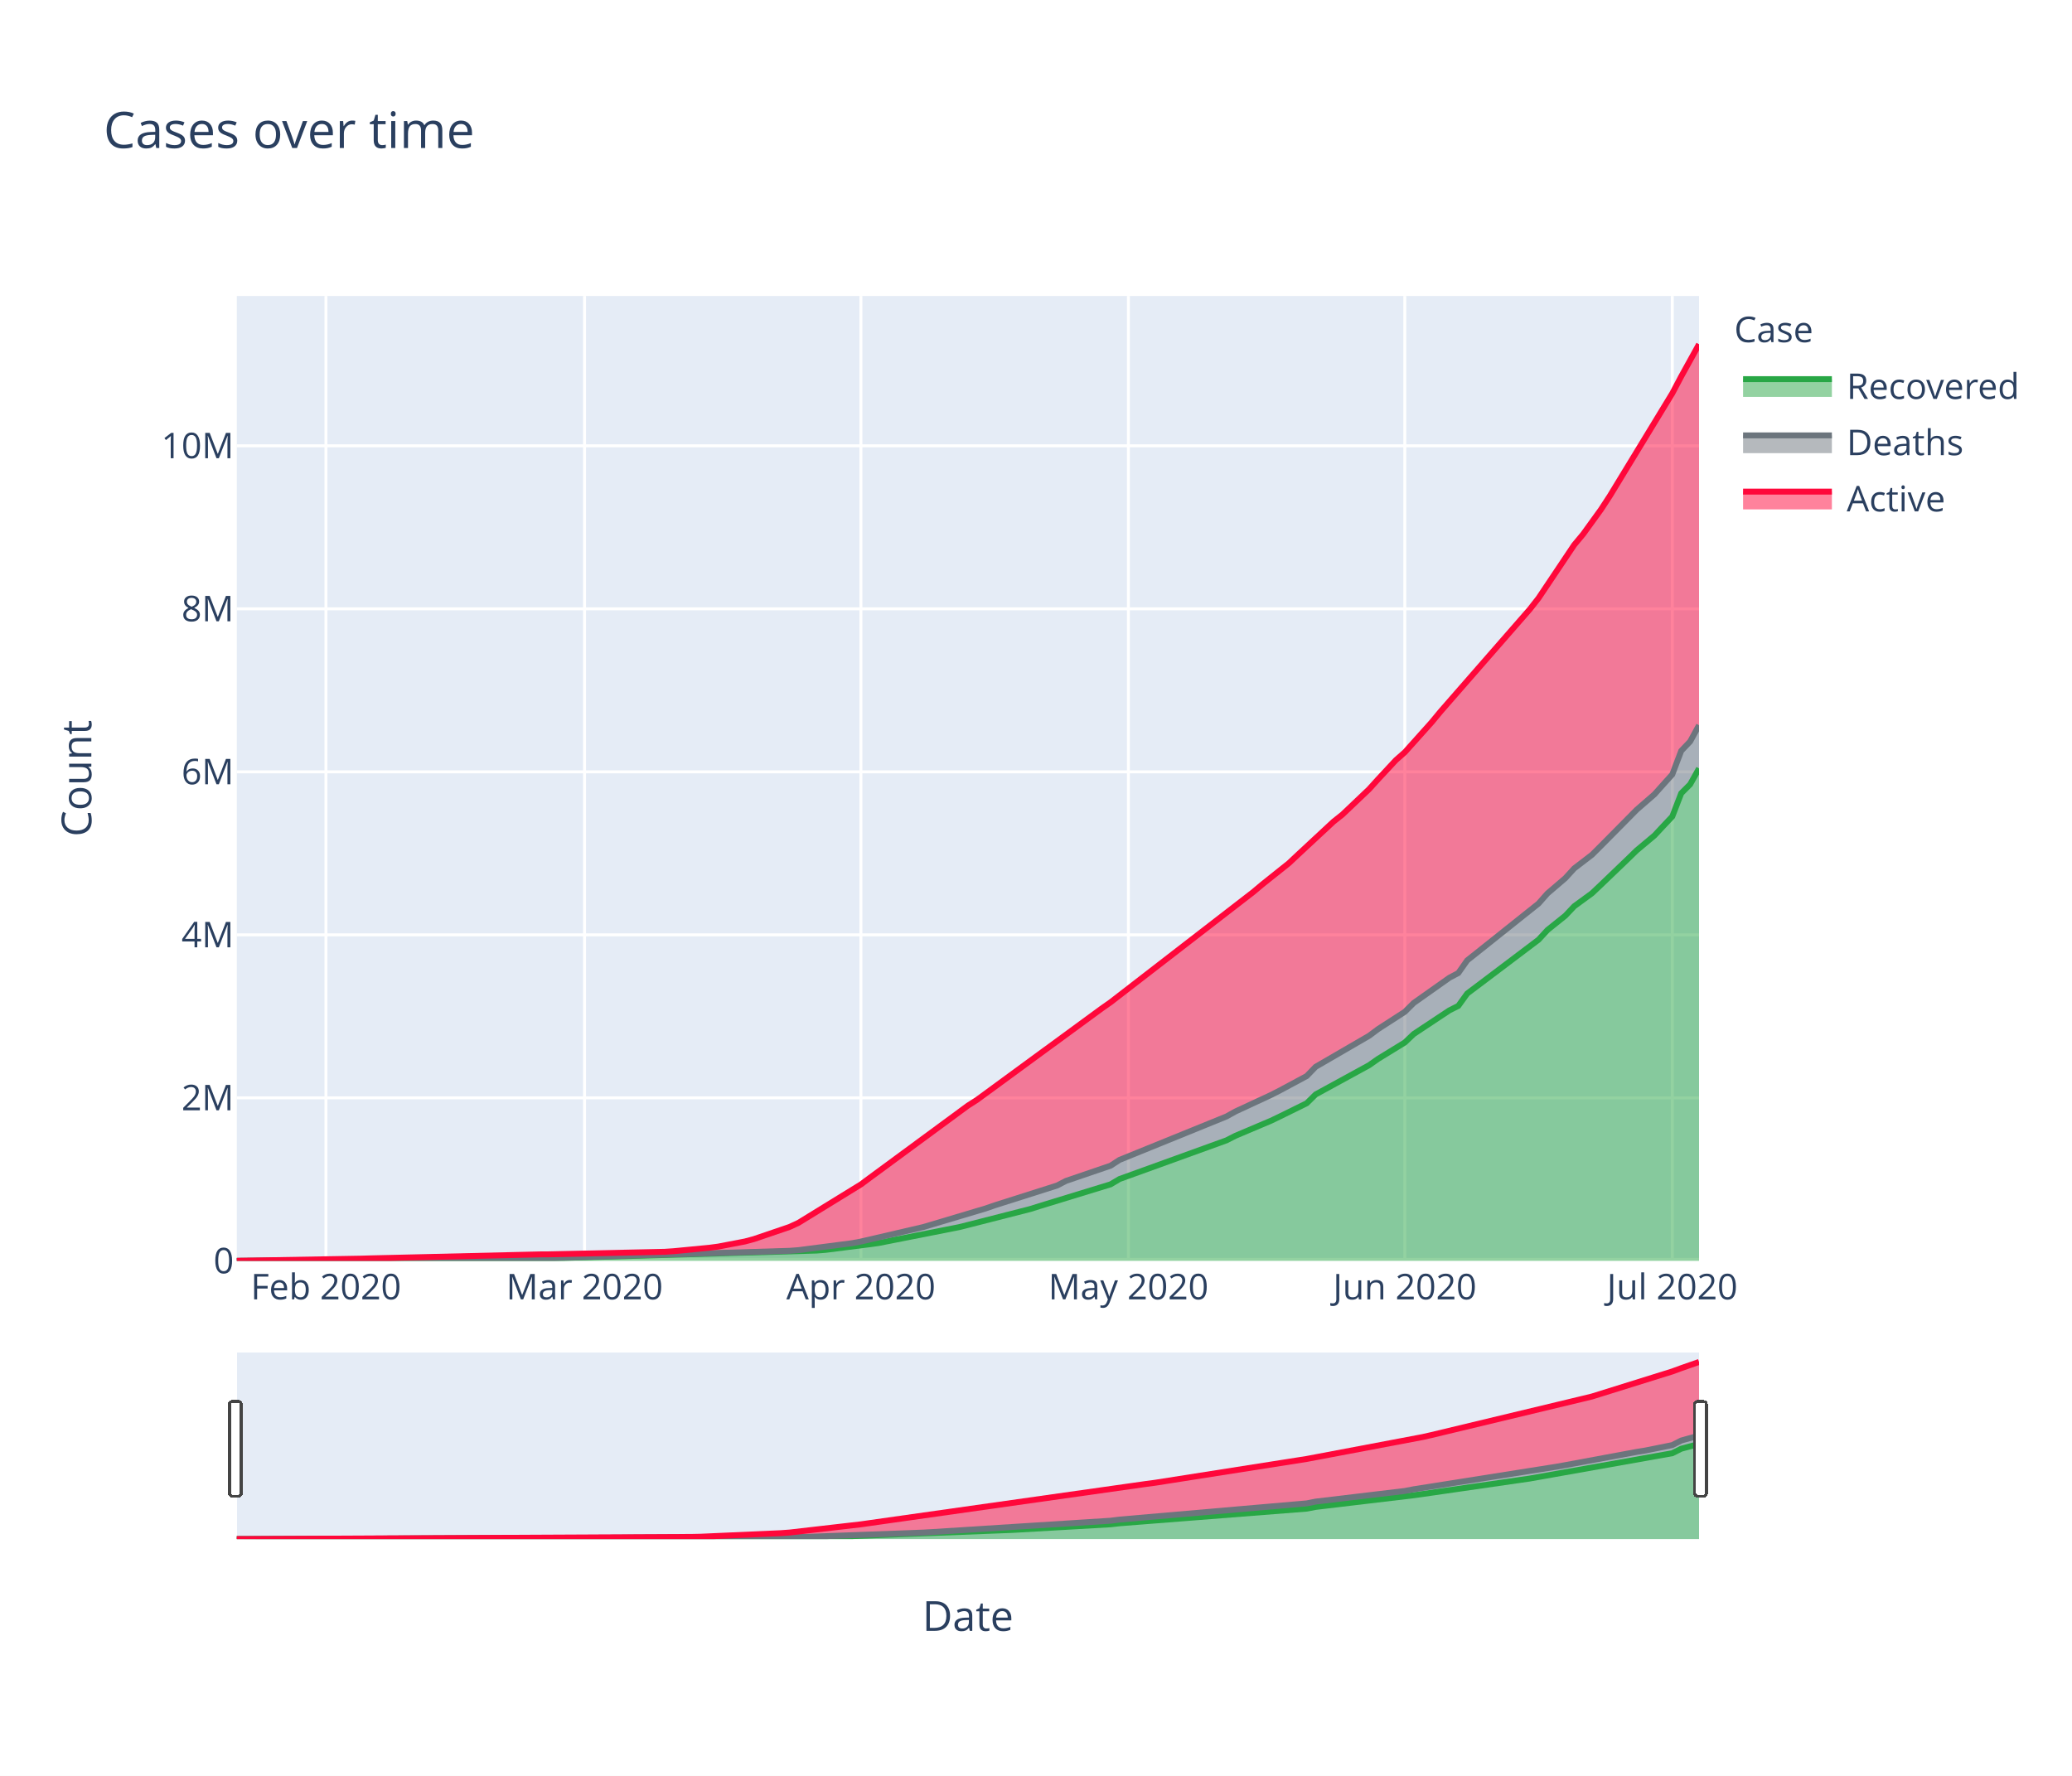
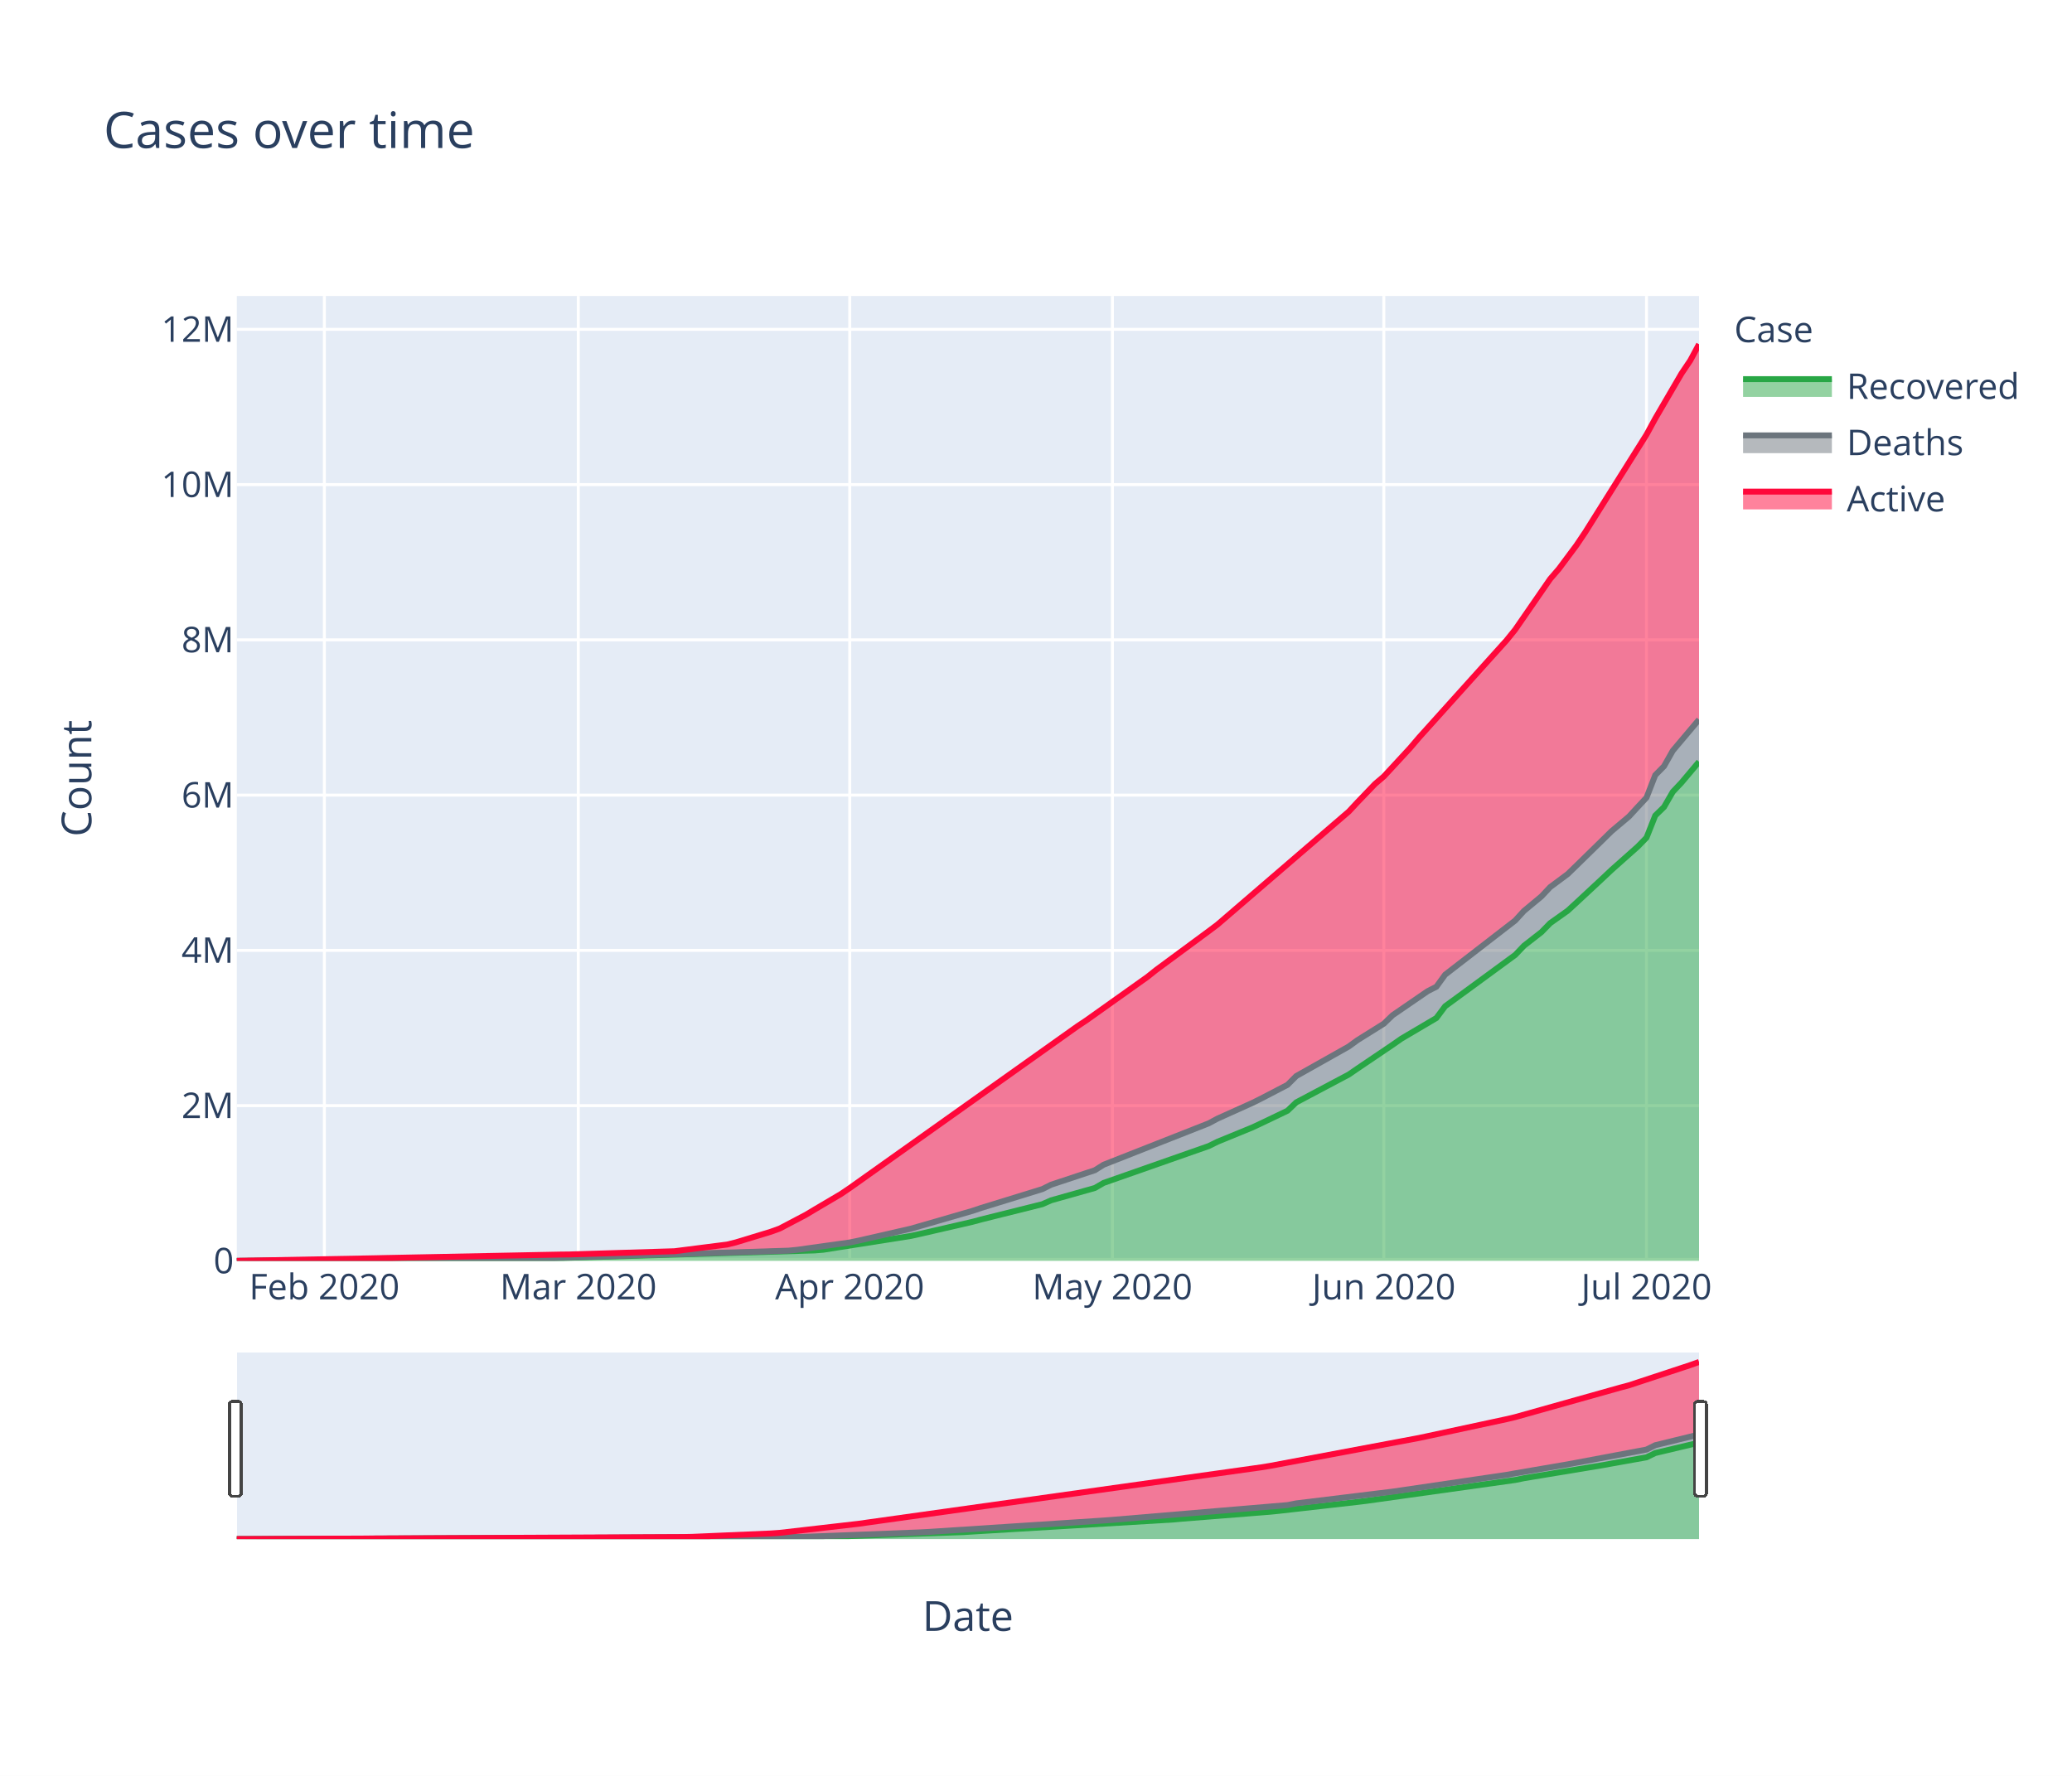
<svg xmlns="http://www.w3.org/2000/svg" class="main-svg" width="700" height="600" style="" viewBox="0 0 700 600">
  <rect x="0" y="0" width="700" height="600" style="fill: rgb(255, 255, 255); fill-opacity: 1;" />
-   <defs id="defs-2a31be">
+   <defs id="defs-d4f160">
    <g class="clips">
-       <clipPath id="clip2a31bexyplot" class="plotclip">
+       <clipPath id="clipd4f160xyplot" class="plotclip">
        <rect width="494" height="326" />
      </clipPath>
-       <clipPath class="axesclip" id="clip2a31bex">
+       <clipPath class="axesclip" id="clipd4f160x">
        <rect x="80" y="0" width="494" height="600" />
      </clipPath>
-       <clipPath class="axesclip" id="clip2a31bey">
+       <clipPath class="axesclip" id="clipd4f160y">
        <rect x="0" y="100" width="700" height="326" />
      </clipPath>
-       <clipPath class="axesclip" id="clip2a31bexy">
+       <clipPath class="axesclip" id="clipd4f160xy">
        <rect x="80" y="100" width="494" height="326" />
      </clipPath>
    </g>
    <g class="gradients" />
  </defs>
  <g class="bglayer">
    <rect class="bg" x="80" y="100" width="494" height="326" style="fill: rgb(229, 236, 246); fill-opacity: 1; stroke-width: 0;" />
  </g>
  <g class="layer-below">
    <g class="imagelayer" />
    <g class="shapelayer" />
  </g>
  <g class="cartesianlayer">
    <g class="subplot xy">
      <g class="layer-subplot">
        <g class="shapelayer" />
        <g class="imagelayer" />
      </g>
      <g class="gridlayer">
        <g class="x">
-           <path class="xgrid crisp" transform="translate(110.12,0)" d="M0,100v326" style="stroke: rgb(255, 255, 255); stroke-opacity: 1; stroke-width: 1px;" />
-           <path class="xgrid crisp" transform="translate(197.48,0)" d="M0,100v326" style="stroke: rgb(255, 255, 255); stroke-opacity: 1; stroke-width: 1px;" />
-           <path class="xgrid crisp" transform="translate(290.85,0)" d="M0,100v326" style="stroke: rgb(255, 255, 255); stroke-opacity: 1; stroke-width: 1px;" />
-           <path class="xgrid crisp" transform="translate(381.22,0)" d="M0,100v326" style="stroke: rgb(255, 255, 255); stroke-opacity: 1; stroke-width: 1px;" />
-           <path class="xgrid crisp" transform="translate(474.6,0)" d="M0,100v326" style="stroke: rgb(255, 255, 255); stroke-opacity: 1; stroke-width: 1px;" />
-           <path class="xgrid crisp" transform="translate(564.96,0)" d="M0,100v326" style="stroke: rgb(255, 255, 255); stroke-opacity: 1; stroke-width: 1px;" />
+           <path class="xgrid crisp" transform="translate(109.58,0)" d="M0,100v326" style="stroke: rgb(255, 255, 255); stroke-opacity: 1; stroke-width: 1px;" />
+           <path class="xgrid crisp" transform="translate(195.37,0)" d="M0,100v326" style="stroke: rgb(255, 255, 255); stroke-opacity: 1; stroke-width: 1px;" />
+           <path class="xgrid crisp" transform="translate(287.07,0)" d="M0,100v326" style="stroke: rgb(255, 255, 255); stroke-opacity: 1; stroke-width: 1px;" />
+           <path class="xgrid crisp" transform="translate(375.81,0)" d="M0,100v326" style="stroke: rgb(255, 255, 255); stroke-opacity: 1; stroke-width: 1px;" />
+           <path class="xgrid crisp" transform="translate(467.51,0)" d="M0,100v326" style="stroke: rgb(255, 255, 255); stroke-opacity: 1; stroke-width: 1px;" />
+           <path class="xgrid crisp" transform="translate(556.25,0)" d="M0,100v326" style="stroke: rgb(255, 255, 255); stroke-opacity: 1; stroke-width: 1px;" />
        </g>
        <g class="y">
-           <path class="ygrid crisp" transform="translate(0,370.92)" d="M80,0h494" style="stroke: rgb(255, 255, 255); stroke-opacity: 1; stroke-width: 1px;" />
-           <path class="ygrid crisp" transform="translate(0,315.85)" d="M80,0h494" style="stroke: rgb(255, 255, 255); stroke-opacity: 1; stroke-width: 1px;" />
-           <path class="ygrid crisp" transform="translate(0,260.77)" d="M80,0h494" style="stroke: rgb(255, 255, 255); stroke-opacity: 1; stroke-width: 1px;" />
-           <path class="ygrid crisp" transform="translate(0,205.7)" d="M80,0h494" style="stroke: rgb(255, 255, 255); stroke-opacity: 1; stroke-width: 1px;" />
-           <path class="ygrid crisp" transform="translate(0,150.62)" d="M80,0h494" style="stroke: rgb(255, 255, 255); stroke-opacity: 1; stroke-width: 1px;" />
+           <path class="ygrid crisp" transform="translate(0,373.55)" d="M80,0h494" style="stroke: rgb(255, 255, 255); stroke-opacity: 1; stroke-width: 1px;" />
+           <path class="ygrid crisp" transform="translate(0,321.09)" d="M80,0h494" style="stroke: rgb(255, 255, 255); stroke-opacity: 1; stroke-width: 1px;" />
+           <path class="ygrid crisp" transform="translate(0,268.64)" d="M80,0h494" style="stroke: rgb(255, 255, 255); stroke-opacity: 1; stroke-width: 1px;" />
+           <path class="ygrid crisp" transform="translate(0,216.18)" d="M80,0h494" style="stroke: rgb(255, 255, 255); stroke-opacity: 1; stroke-width: 1px;" />
+           <path class="ygrid crisp" transform="translate(0,163.73)" d="M80,0h494" style="stroke: rgb(255, 255, 255); stroke-opacity: 1; stroke-width: 1px;" />
+           <path class="ygrid crisp" transform="translate(0,111.27)" d="M80,0h494" style="stroke: rgb(255, 255, 255); stroke-opacity: 1; stroke-width: 1px;" />
        </g>
      </g>
      <g class="zerolinelayer">
        <path class="yzl zl crisp" transform="translate(0,426)" d="M80,0h494" style="stroke: rgb(255, 255, 255); stroke-opacity: 1; stroke-width: 2px;" />
      </g>
      <path class="xlines-below" />
      <path class="ylines-below" />
      <g class="overlines-below" />
      <g class="xaxislayer-below" />
      <g class="yaxislayer-below" />
      <g class="overaxes-below" />
-       <g class="plot" transform="translate(80, 100)" clip-path="url('#clip2a31bexyplot')">
+       <g class="plot" transform="translate(80, 100)" clip-path="url('#clipd4f160xyplot')">
        <g class="scatterlayer mlayer">
-           <g class="trace scatter trace92e685" style="stroke-miterlimit: 2;">
+           <g class="trace scatter trace07a2d9" style="stroke-miterlimit: 2;">
            <g class="fills">
              <g>
-                 <path class="js-fill" d="M494,326L0,326L0,326L99.4,325.31L102.41,325.23L195.79,322.52L198.8,322.29L213.87,320.38L216.88,319.96L243.99,314.61L247,313.86L268.09,308.47L271.1,307.52L295.2,300.14L298.21,298.35L334.35,285.28L337.37,283.74L349.41,278.64L352.43,277.19L361.46,272.74L364.48,269.76L382.55,259.88L385.56,257.76L394.6,252.21L397.61,249.35L409.66,241.36L412.67,239.85L415.68,235.68L418.7,233.41L439.78,217.49L442.79,214.22L448.82,209.38L451.83,206.19L457.85,201.78L460.87,198.92L469.9,190.26L472.91,187.33L478.94,182.28L481.95,179.05L484.96,175.86L487.98,168.02L490.99,165L494,159.61" style="fill: rgb(40, 167, 69); fill-opacity: 0.5; stroke-width: 0;" />
+                 <path class="js-fill" d="M494,326L0,326L0,326L100.57,325.27L103.53,325.2L195.23,322.47L198.19,322.23L227.77,317.57L230.73,316.91L248.48,312.82L251.44,312.02L272.14,306.85L275.1,305.54L289.89,301.37L292.85,299.66L328.35,287.21L331.31,285.75L343.14,280.9L346.1,279.51L354.97,275.27L357.93,272.44L375.68,263.03L378.63,261L390.47,253L393.43,250.93L405.26,243.95L408.22,239.98L431.88,222.65L434.84,219.54L440.75,214.93L443.71,211.89L449.63,207.69L452.59,204.97L461.46,196.72L464.42,193.93L473.29,186.04L476.25,183.01L479.21,175.54L482.17,172.66L485.13,167.53L488.08,164.4L494,157.36" style="fill: rgb(40, 167, 69); fill-opacity: 0.5; stroke-width: 0;" />
              </g>
              <g>
-                 <path class="js-fill" d="M0,326L96.39,325.29L99.4,325.23L186.76,322.6L189.77,322.37L207.84,320.03L210.85,319.47L231.94,314.57L234.95,313.67L253.02,308.28L256.04,307.23L277.12,300.54L280.13,298.98L295.2,293.84L298.21,291.89L334.35,277.21L337.37,275.53L349.41,269.94L352.43,268.4L361.46,263.55L364.48,260.43L382.55,249.94L385.56,247.69L394.6,241.85L397.61,238.86L409.66,230.34L412.67,228.75L415.68,224.47L418.7,222.08L439.78,205.27L442.79,201.86L448.82,196.7L451.83,193.4L457.85,188.78L460.87,185.77L469.9,176.65L472.91,173.6L478.94,168.36L481.95,164.99L484.96,161.66L487.98,153.68L490.99,150.52L494,145.02L494,159.61L490.99,165L487.98,168.02L484.96,175.86L481.95,179.05L478.94,182.28L472.91,187.33L469.9,190.26L460.87,198.92L457.85,201.78L451.83,206.19L448.82,209.38L442.79,214.22L439.78,217.49L418.7,233.41L415.68,235.68L412.67,239.85L409.66,241.36L397.61,249.35L394.6,252.21L385.56,257.76L382.55,259.88L364.48,269.76L361.46,272.74L352.43,277.19L349.41,278.64L337.37,283.74L334.35,285.28L298.21,298.35L295.2,300.14L271.1,307.52L268.09,308.47L247,313.86L243.99,314.61L216.88,319.96L213.87,320.38L198.8,322.29L195.79,322.52L102.41,325.23L99.4,325.31L0,326Z" style="fill: rgb(108, 117, 125); fill-opacity: 0.5; stroke-width: 0;" />
+                 <path class="js-fill" d="M0,326L97.62,325.27L100.57,325.2L186.36,322.55L189.32,322.26L207.07,319.78L210.02,319.17L227.77,315.11L230.73,314.26L248.48,309.12L251.44,308.13L272.14,301.75L275.1,300.27L289.89,295.37L292.85,293.51L328.35,279.53L331.31,277.94L343.14,272.61L346.1,271.14L354.97,266.52L357.93,263.55L375.68,253.56L378.63,251.41L387.51,245.86L390.47,243.01L402.3,234.89L405.26,233.38L408.22,229.3L411.17,227.02L431.88,211.01L434.84,207.77L440.75,202.86L443.71,199.71L449.63,195.31L452.59,192.44L461.46,183.76L464.42,180.85L470.34,175.86L473.29,172.65L476.25,169.48L479.21,161.88L482.17,158.87L485.13,153.63L494,143.11L494,157.36L488.08,164.4L485.13,167.53L482.17,172.66L479.21,175.54L476.25,183.01L473.29,186.04L464.42,193.93L461.46,196.72L452.59,204.97L449.63,207.69L443.71,211.89L440.75,214.93L434.84,219.54L431.88,222.65L408.22,239.98L405.26,243.95L393.43,250.93L390.47,253L378.63,261L375.68,263.03L357.93,272.44L354.97,275.27L346.1,279.51L343.14,280.9L331.31,285.75L328.35,287.21L292.85,299.66L289.89,301.37L275.1,305.54L272.14,306.85L251.44,312.02L248.48,312.82L230.73,316.91L227.77,317.57L198.19,322.23L195.23,322.47L103.53,325.2L100.57,325.27L0,326Z" style="fill: rgb(108, 117, 125); fill-opacity: 0.5; stroke-width: 0;" />
              </g>
            </g>
            <g class="errorbars" />
            <g class="lines">
-               <path class="js-line" d="M0,326L99.4,325.31L102.41,325.23L195.79,322.52L198.8,322.29L213.87,320.38L216.88,319.96L243.99,314.61L247,313.86L268.09,308.47L271.1,307.52L295.2,300.14L298.21,298.35L334.35,285.28L337.37,283.74L349.41,278.64L352.43,277.19L361.46,272.74L364.48,269.76L382.55,259.88L385.56,257.76L394.6,252.21L397.61,249.35L409.66,241.36L412.67,239.85L415.68,235.68L418.7,233.41L439.78,217.49L442.79,214.22L448.82,209.38L451.83,206.19L457.85,201.78L460.87,198.92L469.9,190.26L472.91,187.33L478.94,182.28L481.95,179.05L484.96,175.86L487.98,168.02L490.99,165L494,159.61" style="vector-effect: non-scaling-stroke; fill: none; stroke: rgb(40, 167, 69); stroke-opacity: 1; stroke-width: 2px; opacity: 1;" />
+               <path class="js-line" d="M0,326L100.57,325.27L103.53,325.2L195.23,322.47L198.19,322.23L227.77,317.57L230.73,316.91L248.48,312.82L251.44,312.02L272.14,306.85L275.1,305.54L289.89,301.37L292.85,299.66L328.35,287.21L331.31,285.75L343.14,280.9L346.1,279.51L354.97,275.27L357.93,272.44L375.68,263.03L378.63,261L390.47,253L393.43,250.93L405.26,243.95L408.22,239.98L431.88,222.65L434.84,219.54L440.75,214.93L443.71,211.89L449.63,207.69L452.59,204.97L461.46,196.72L464.42,193.93L473.29,186.04L476.25,183.01L479.21,175.54L482.17,172.66L485.13,167.53L488.08,164.4L494,157.36" style="vector-effect: non-scaling-stroke; fill: none; stroke: rgb(40, 167, 69); stroke-opacity: 1; stroke-width: 2px; opacity: 1;" />
            </g>
            <g class="points" />
            <g class="text" />
          </g>
-           <g class="trace scatter trace6adc05" style="stroke-miterlimit: 2;">
+           <g class="trace scatter trace3ac00d" style="stroke-miterlimit: 2;">
            <g class="fills">
              <g>
-                 <path class="js-fill" d="M0,325.98L42.17,325.24L45.18,325.15L102.41,323.81L105.43,323.79L144.59,322.93L147.6,322.73L159.65,321.57L162.66,321.17L171.7,319.44L174.71,318.63L186.76,314.53L189.77,313.13L210.85,300.17L213.87,297.93L247,273.55L250.01,271.63L292.18,240.74L295.2,238.62L343.39,201.38L346.4,198.85L355.44,191.63L358.45,188.8L370.5,177.6L373.51,175.21L382.55,166.61L385.56,163.28L391.59,156.8L394.6,154.15L403.63,144.07L406.65,140.42L436.77,105.92L439.78,102.08L451.83,84.09L454.84,80.48L460.87,72.14L463.88,67.53L484.96,32.9L487.98,27.18L494,16.3L494,145.02L490.99,150.52L487.98,153.68L484.96,161.66L481.95,164.99L478.94,168.36L472.91,173.6L469.9,176.65L460.87,185.77L457.85,188.78L451.83,193.4L448.82,196.7L442.79,201.86L439.78,205.27L418.7,222.08L415.68,224.47L412.67,228.75L409.66,230.34L397.61,238.86L394.6,241.85L385.56,247.69L382.55,249.94L364.48,260.43L361.46,263.55L352.43,268.4L349.41,269.94L337.37,275.53L334.35,277.21L298.21,291.89L295.2,293.84L280.13,298.98L277.12,300.54L256.04,307.23L253.02,308.28L234.95,313.67L231.94,314.57L210.85,319.47L207.84,320.03L189.77,322.37L186.76,322.6L99.4,325.23L96.39,325.29L0,326Z" style="fill: rgb(255, 7, 58); fill-opacity: 0.5; stroke-width: 0;" />
+                 <path class="js-fill" d="M0,325.99L47.33,325.1L50.29,325.03L109.45,323.86L112.41,323.83L147.9,322.74L150.86,322.36L165.65,320.48L168.61,319.75L180.44,316.15L183.4,315.08L192.28,310.41L195.23,308.64L204.11,303.4L207.07,301.4L283.98,246.75L286.93,244.79L307.64,230.06L310.6,227.7L328.35,214.6L331.31,212.37L375.68,174.19L378.63,171.02L384.55,164.85L387.51,162.33L396.38,152.73L399.34,149.25L428.92,116.39L431.88,112.73L443.71,95.6L446.67,92.17L452.59,84.22L455.54,79.83L476.25,46.84L479.21,41.4L488.08,26.19L491.04,21.79L494,16.3L494,143.11L485.13,153.63L482.17,158.87L479.21,161.88L476.25,169.48L473.29,172.65L470.34,175.86L464.42,180.85L461.46,183.76L452.59,192.44L449.63,195.31L443.71,199.71L440.75,202.86L434.84,207.77L431.88,211.01L411.17,227.02L408.22,229.3L405.26,233.38L402.3,234.89L390.47,243.01L387.51,245.86L378.63,251.41L375.68,253.56L357.93,263.55L354.97,266.52L346.1,271.14L343.14,272.61L331.31,277.94L328.35,279.53L292.85,293.51L289.89,295.37L275.1,300.27L272.14,301.75L251.44,308.13L248.48,309.12L230.73,314.26L227.77,315.11L210.02,319.17L207.07,319.78L189.32,322.26L186.36,322.55L100.57,325.2L97.62,325.27L0,326Z" style="fill: rgb(255, 7, 58); fill-opacity: 0.5; stroke-width: 0;" />
              </g>
            </g>
            <g class="errorbars" />
            <g class="lines">
-               <path class="js-line" d="M0,326L96.39,325.29L99.4,325.23L186.76,322.6L189.77,322.37L207.84,320.03L210.85,319.47L231.94,314.57L234.95,313.67L253.02,308.28L256.04,307.23L277.12,300.54L280.13,298.98L295.2,293.84L298.21,291.89L334.35,277.21L337.37,275.53L349.41,269.94L352.43,268.4L361.46,263.55L364.48,260.43L382.55,249.94L385.56,247.69L394.6,241.85L397.61,238.86L409.66,230.34L412.67,228.75L415.68,224.47L418.7,222.08L439.78,205.27L442.79,201.86L448.82,196.7L451.83,193.4L457.85,188.78L460.87,185.77L469.9,176.65L472.91,173.6L478.94,168.36L481.95,164.99L484.96,161.66L487.98,153.68L490.99,150.52L494,145.02" style="vector-effect: non-scaling-stroke; fill: none; stroke: rgb(108, 117, 125); stroke-opacity: 1; stroke-width: 2px; opacity: 1;" />
+               <path class="js-line" d="M0,326L97.62,325.27L100.57,325.2L186.36,322.55L189.32,322.26L207.07,319.78L210.02,319.17L227.77,315.11L230.73,314.26L248.48,309.12L251.44,308.13L272.14,301.75L275.1,300.27L289.89,295.37L292.85,293.51L328.35,279.53L331.31,277.94L343.14,272.61L346.1,271.14L354.97,266.52L357.93,263.55L375.68,253.56L378.63,251.41L387.51,245.86L390.47,243.01L402.3,234.89L405.26,233.38L408.22,229.3L411.17,227.02L431.88,211.01L434.84,207.77L440.75,202.86L443.71,199.71L449.63,195.31L452.59,192.44L461.46,183.76L464.42,180.85L470.34,175.86L473.29,172.65L476.25,169.48L479.21,161.88L482.17,158.87L485.13,153.63L494,143.11" style="vector-effect: non-scaling-stroke; fill: none; stroke: rgb(108, 117, 125); stroke-opacity: 1; stroke-width: 2px; opacity: 1;" />
            </g>
            <g class="points" />
            <g class="text" />
          </g>
-           <g class="trace scatter traced576bd" style="stroke-miterlimit: 2;">
+           <g class="trace scatter trace4db514" style="stroke-miterlimit: 2;">
            <g class="fills" />
            <g class="errorbars" />
            <g class="lines">
-               <path class="js-line" d="M0,325.98L42.17,325.24L45.18,325.15L102.41,323.81L105.43,323.79L144.59,322.93L147.6,322.73L159.65,321.57L162.66,321.17L171.7,319.44L174.71,318.63L186.76,314.53L189.77,313.13L210.85,300.17L213.87,297.93L247,273.55L250.01,271.63L292.18,240.74L295.2,238.62L343.39,201.38L346.4,198.85L355.44,191.63L358.45,188.8L370.5,177.6L373.51,175.21L382.55,166.61L385.56,163.28L391.59,156.8L394.6,154.15L403.63,144.07L406.65,140.42L436.77,105.92L439.78,102.08L451.83,84.09L454.84,80.48L460.87,72.14L463.88,67.53L484.96,32.9L487.98,27.18L494,16.3" style="vector-effect: non-scaling-stroke; fill: none; stroke: rgb(255, 7, 58); stroke-opacity: 1; stroke-width: 2px; opacity: 1;" />
+               <path class="js-line" d="M0,325.99L47.33,325.1L50.29,325.03L109.45,323.86L112.41,323.83L147.9,322.74L150.86,322.36L165.65,320.48L168.61,319.75L180.44,316.15L183.4,315.08L192.28,310.41L195.23,308.64L204.11,303.4L207.07,301.4L283.98,246.75L286.93,244.79L307.64,230.06L310.6,227.7L328.35,214.6L331.31,212.37L375.68,174.19L378.63,171.02L384.55,164.85L387.51,162.33L396.38,152.73L399.34,149.25L428.92,116.39L431.88,112.73L443.71,95.6L446.67,92.17L452.59,84.22L455.54,79.83L476.25,46.84L479.21,41.4L488.08,26.19L491.04,21.79L494,16.3" style="vector-effect: non-scaling-stroke; fill: none; stroke: rgb(255, 7, 58); stroke-opacity: 1; stroke-width: 2px; opacity: 1;" />
            </g>
            <g class="points" />
            <g class="text" />
          </g>
        </g>
      </g>
      <g class="overplot" />
      <path class="xlines-above crisp" style="fill: none;" d="M0,0" />
      <path class="ylines-above crisp" style="fill: none;" d="M0,0" />
      <g class="overlines-above" />
      <g class="xaxislayer-above">
        <g class="xtick">
-           <text text-anchor="middle" x="0" y="439" transform="translate(110.12,0)" style="font-family: 'Open Sans', verdana, arial, sans-serif; font-size: 12px; fill: rgb(42, 63, 95); fill-opacity: 1; white-space: pre;">Feb 2020</text>
-         </g>
-         <g class="xtick">
-           <text text-anchor="middle" x="0" y="439" transform="translate(197.48,0)" style="font-family: 'Open Sans', verdana, arial, sans-serif; font-size: 12px; fill: rgb(42, 63, 95); fill-opacity: 1; white-space: pre;">Mar 2020</text>
-         </g>
-         <g class="xtick">
-           <text text-anchor="middle" x="0" y="439" transform="translate(290.85,0)" style="font-family: 'Open Sans', verdana, arial, sans-serif; font-size: 12px; fill: rgb(42, 63, 95); fill-opacity: 1; white-space: pre;">Apr 2020</text>
-         </g>
-         <g class="xtick">
-           <text text-anchor="middle" x="0" y="439" transform="translate(381.22,0)" style="font-family: 'Open Sans', verdana, arial, sans-serif; font-size: 12px; fill: rgb(42, 63, 95); fill-opacity: 1; white-space: pre;">May 2020</text>
-         </g>
-         <g class="xtick">
-           <text text-anchor="middle" x="0" y="439" transform="translate(474.6,0)" style="font-family: 'Open Sans', verdana, arial, sans-serif; font-size: 12px; fill: rgb(42, 63, 95); fill-opacity: 1; white-space: pre;">Jun 2020</text>
-         </g>
-         <g class="xtick">
-           <text text-anchor="middle" x="0" y="439" transform="translate(564.96,0)" style="font-family: 'Open Sans', verdana, arial, sans-serif; font-size: 12px; fill: rgb(42, 63, 95); fill-opacity: 1; white-space: pre;">Jul 2020</text>
+           <text text-anchor="middle" x="0" y="439" transform="translate(109.58,0)" style="font-family: 'Open Sans', verdana, arial, sans-serif; font-size: 12px; fill: rgb(42, 63, 95); fill-opacity: 1; white-space: pre;">Feb 2020</text>
+         </g>
+         <g class="xtick">
+           <text text-anchor="middle" x="0" y="439" transform="translate(195.37,0)" style="font-family: 'Open Sans', verdana, arial, sans-serif; font-size: 12px; fill: rgb(42, 63, 95); fill-opacity: 1; white-space: pre;">Mar 2020</text>
+         </g>
+         <g class="xtick">
+           <text text-anchor="middle" x="0" y="439" transform="translate(287.07,0)" style="font-family: 'Open Sans', verdana, arial, sans-serif; font-size: 12px; fill: rgb(42, 63, 95); fill-opacity: 1; white-space: pre;">Apr 2020</text>
+         </g>
+         <g class="xtick">
+           <text text-anchor="middle" x="0" y="439" transform="translate(375.81,0)" style="font-family: 'Open Sans', verdana, arial, sans-serif; font-size: 12px; fill: rgb(42, 63, 95); fill-opacity: 1; white-space: pre;">May 2020</text>
+         </g>
+         <g class="xtick">
+           <text text-anchor="middle" x="0" y="439" transform="translate(467.51,0)" style="font-family: 'Open Sans', verdana, arial, sans-serif; font-size: 12px; fill: rgb(42, 63, 95); fill-opacity: 1; white-space: pre;">Jun 2020</text>
+         </g>
+         <g class="xtick">
+           <text text-anchor="middle" x="0" y="439" transform="translate(556.25,0)" style="font-family: 'Open Sans', verdana, arial, sans-serif; font-size: 12px; fill: rgb(42, 63, 95); fill-opacity: 1; white-space: pre;">Jul 2020</text>
        </g>
      </g>
      <g class="yaxislayer-above">
        <g class="ytick">
          <text text-anchor="end" x="79" y="4.2" transform="translate(0,426)" style="font-family: 'Open Sans', verdana, arial, sans-serif; font-size: 12px; fill: rgb(42, 63, 95); fill-opacity: 1; white-space: pre;">0</text>
        </g>
        <g class="ytick">
-           <text text-anchor="end" x="79" y="4.2" transform="translate(0,370.92)" style="font-family: 'Open Sans', verdana, arial, sans-serif; font-size: 12px; fill: rgb(42, 63, 95); fill-opacity: 1; white-space: pre;">2M</text>
-         </g>
-         <g class="ytick">
-           <text text-anchor="end" x="79" y="4.2" transform="translate(0,315.85)" style="font-family: 'Open Sans', verdana, arial, sans-serif; font-size: 12px; fill: rgb(42, 63, 95); fill-opacity: 1; white-space: pre;">4M</text>
-         </g>
-         <g class="ytick">
-           <text text-anchor="end" x="79" y="4.2" transform="translate(0,260.77)" style="font-family: 'Open Sans', verdana, arial, sans-serif; font-size: 12px; fill: rgb(42, 63, 95); fill-opacity: 1; white-space: pre;">6M</text>
-         </g>
-         <g class="ytick">
-           <text text-anchor="end" x="79" y="4.2" transform="translate(0,205.7)" style="font-family: 'Open Sans', verdana, arial, sans-serif; font-size: 12px; fill: rgb(42, 63, 95); fill-opacity: 1; white-space: pre;">8M</text>
-         </g>
-         <g class="ytick">
-           <text text-anchor="end" x="79" y="4.2" transform="translate(0,150.62)" style="font-family: 'Open Sans', verdana, arial, sans-serif; font-size: 12px; fill: rgb(42, 63, 95); fill-opacity: 1; white-space: pre;">10M</text>
+           <text text-anchor="end" x="79" y="4.2" transform="translate(0,373.55)" style="font-family: 'Open Sans', verdana, arial, sans-serif; font-size: 12px; fill: rgb(42, 63, 95); fill-opacity: 1; white-space: pre;">2M</text>
+         </g>
+         <g class="ytick">
+           <text text-anchor="end" x="79" y="4.2" transform="translate(0,321.09)" style="font-family: 'Open Sans', verdana, arial, sans-serif; font-size: 12px; fill: rgb(42, 63, 95); fill-opacity: 1; white-space: pre;">4M</text>
+         </g>
+         <g class="ytick">
+           <text text-anchor="end" x="79" y="4.2" transform="translate(0,268.64)" style="font-family: 'Open Sans', verdana, arial, sans-serif; font-size: 12px; fill: rgb(42, 63, 95); fill-opacity: 1; white-space: pre;">6M</text>
+         </g>
+         <g class="ytick">
+           <text text-anchor="end" x="79" y="4.2" transform="translate(0,216.18)" style="font-family: 'Open Sans', verdana, arial, sans-serif; font-size: 12px; fill: rgb(42, 63, 95); fill-opacity: 1; white-space: pre;">8M</text>
+         </g>
+         <g class="ytick">
+           <text text-anchor="end" x="79" y="4.2" transform="translate(0,163.73)" style="font-family: 'Open Sans', verdana, arial, sans-serif; font-size: 12px; fill: rgb(42, 63, 95); fill-opacity: 1; white-space: pre;">10M</text>
+         </g>
+         <g class="ytick">
+           <text text-anchor="end" x="79" y="4.2" transform="translate(0,111.27)" style="font-family: 'Open Sans', verdana, arial, sans-serif; font-size: 12px; fill: rgb(42, 63, 95); fill-opacity: 1; white-space: pre;">12M</text>
        </g>
      </g>
      <g class="overaxes-above" />
    </g>
  </g>
  <g class="polarlayer" />
  <g class="ternarylayer" />
  <g class="geolayer" />
  <g class="funnelarealayer" />
  <g class="pielayer" />
  <g class="treemaplayer" />
  <g class="sunburstlayer" />
  <g class="glimages" />
-   <defs id="topdefs-2a31be">
+   <defs id="topdefs-d4f160">
    <g class="clips" />
-     <clipPath id="legend2a31be">
+     <clipPath id="legendd4f160">
      <rect width="104" height="83" x="0" y="0" />
    </clipPath>
-     <clipPath id="rangesliderx-2a31be">
+     <clipPath id="rangesliderx-d4f160">
      <rect x="0" y="0" width="494" height="63" />
    </clipPath>
  </defs>
  <g class="layer-above">
    <g class="imagelayer" />
    <g class="shapelayer" />
  </g>
  <g class="infolayer">
    <g class="legend" pointer-events="all" transform="translate(583.88, 100)">
      <rect class="bg" shape-rendering="crispEdges" style="stroke: rgb(68, 68, 68); stroke-opacity: 1; fill: rgb(255, 255, 255); fill-opacity: 1; stroke-width: 0px;" width="104" height="83" x="0" y="0" />
-       <g class="scrollbox" transform="translate(0, 0)" clip-path="url('#legend2a31be')">
+       <g class="scrollbox" transform="translate(0, 0)" clip-path="url('#legendd4f160')">
        <text class="legendtitletext user-select-none" text-anchor="start" x="2" y="15.6" style="font-family: 'Open Sans', verdana, arial, sans-serif; font-size: 12px; fill: rgb(42, 63, 95); fill-opacity: 1; white-space: pre;">Case</text>
        <g class="groups" transform="translate(0, 0)">
          <g class="traces" transform="translate(0, 30.1)" style="opacity: 1;">
            <text class="legendtext user-select-none" text-anchor="start" x="40" y="4.68" style="font-family: 'Open Sans', verdana, arial, sans-serif; font-size: 12px; fill: rgb(42, 63, 95); fill-opacity: 1; white-space: pre;">Recovered</text>
            <g class="layers">
              <g class="legendfill">
                <path class="js-fill" d="M5,-2h30v6h-30z" style="stroke-width: 0; fill: rgb(40, 167, 69); fill-opacity: 0.5;" />
              </g>
              <g class="legendlines">
                <path class="js-line" d="M5,-2h30" style="fill: none; stroke: rgb(40, 167, 69); stroke-opacity: 1; stroke-width: 2px;" />
              </g>
              <g class="legendsymbols">
                <g class="legendpoints" />
              </g>
            </g>
            <rect class="legendtoggle" pointer-events="all" x="0" y="-9.5" width="98.031" height="19" style="cursor: pointer; fill: rgb(0, 0, 0); fill-opacity: 0;" />
          </g>
        </g>
        <g class="groups" transform="translate(0, 0)">
          <g class="traces" transform="translate(0, 49.1)" style="opacity: 1;">
            <text class="legendtext user-select-none" text-anchor="start" x="40" y="4.68" style="font-family: 'Open Sans', verdana, arial, sans-serif; font-size: 12px; fill: rgb(42, 63, 95); fill-opacity: 1; white-space: pre;">Deaths</text>
            <g class="layers">
              <g class="legendfill">
                <path class="js-fill" d="M5,-2h30v6h-30z" style="stroke-width: 0; fill: rgb(108, 117, 125); fill-opacity: 0.5;" />
              </g>
              <g class="legendlines">
                <path class="js-line" d="M5,-2h30" style="fill: none; stroke: rgb(108, 117, 125); stroke-opacity: 1; stroke-width: 2px;" />
              </g>
              <g class="legendsymbols">
                <g class="legendpoints" />
              </g>
            </g>
            <rect class="legendtoggle" pointer-events="all" x="0" y="-9.5" width="98.031" height="19" style="cursor: pointer; fill: rgb(0, 0, 0); fill-opacity: 0;" />
          </g>
        </g>
        <g class="groups" transform="translate(0, 0)">
          <g class="traces" transform="translate(0, 68.1)" style="opacity: 1;">
            <text class="legendtext user-select-none" text-anchor="start" x="40" y="4.68" style="font-family: 'Open Sans', verdana, arial, sans-serif; font-size: 12px; fill: rgb(42, 63, 95); fill-opacity: 1; white-space: pre;">Active</text>
            <g class="layers">
              <g class="legendfill">
                <path class="js-fill" d="M5,-2h30v6h-30z" style="stroke-width: 0; fill: rgb(255, 7, 58); fill-opacity: 0.5;" />
              </g>
              <g class="legendlines">
                <path class="js-line" d="M5,-2h30" style="fill: none; stroke: rgb(255, 7, 58); stroke-opacity: 1; stroke-width: 2px;" />
              </g>
              <g class="legendsymbols">
                <g class="legendpoints" />
              </g>
            </g>
            <rect class="legendtoggle" pointer-events="all" x="0" y="-9.5" width="98.031" height="19" style="cursor: pointer; fill: rgb(0, 0, 0); fill-opacity: 0;" />
          </g>
        </g>
      </g>
      <rect class="scrollbar" rx="20" ry="3" width="0" height="0" x="0" y="0" style="fill: rgb(128, 139, 164); fill-opacity: 1;" />
    </g>
    <g class="g-gtitle">
      <text class="gtitle" x="35" y="50" text-anchor="start" dy="0em" style="font-family: 'Open Sans', verdana, arial, sans-serif; font-size: 17px; fill: rgb(42, 63, 95); opacity: 1; font-weight: normal; white-space: pre;">Cases over time</text>
    </g>
    <g class="rangeslider-container" pointer-events="all" transform="translate(80,457)">
      <rect class="rangeslider-bg" x="0" y="0" shape-rendering="crispEdges" width="494" height="63" transform="translate(0,0)" fill="#E5ECF6" stroke="#444" stroke-width="0" />
-       <g class="rangeslider-rangeplot xy" clip-path="url('#rangesliderx-2a31be')">
+       <g class="rangeslider-rangeplot xy" clip-path="url('#rangesliderx-d4f160')">
        <g class="layer-subplot">
          <g class="shapelayer" />
          <g class="imagelayer" />
        </g>
        <g class="gridlayer">
          <g class="x" />
          <g class="y" />
        </g>
        <g class="zerolinelayer" />
        <path class="xlines-below" />
        <path class="ylines-below" />
        <g class="overlines-below" />
        <g class="xaxislayer-below" />
        <g class="yaxislayer-below" />
        <g class="overaxes-below" />
        <g class="plot">
          <g class="scatterlayer mlayer rangeplot">
-             <g class="trace scatter trace92e685" style="stroke-miterlimit: 2;">
+             <g class="trace scatter trace07a2d9" style="stroke-miterlimit: 2;">
              <g class="fills">
                <g>
-                   <path class="js-fill" d="M494,63L0,63L0,63L198.8,62.28L201.82,62.23L262.06,59.9L265.07,59.73L295.2,58L298.21,57.66L361.46,52.71L364.48,52.13L397.61,48.19L400.62,47.77L433.76,42.98L436.77,42.55L484.96,33.99L487.98,32.47L494,30.85" style="fill: rgb(40, 167, 69); fill-opacity: 0.5; stroke-width: 0;" />
+                   <path class="js-fill" d="M494,63L0,63L0,63L198.19,62.27L201.15,62.19L245.52,60.64L248.48,60.45L316.51,56.37L319.47,56.1L349.05,53.76L352.01,53.46L378.63,50.44L381.59,50.08L431.88,43.03L434.84,42.43L461.46,38.02L464.42,37.48L476.25,35.37L479.21,33.92L494,30.41" style="fill: rgb(40, 167, 69); fill-opacity: 0.5; stroke-width: 0;" />
                </g>
                <g>
-                   <path class="js-fill" d="M0,63L189.77,62.3L192.78,62.24L231.94,60.79L234.95,60.62L295.2,56.79L298.21,56.41L361.46,50.93L364.48,50.33L394.6,46.74L397.61,46.16L445.8,38.55L448.82,38.01L472.91,33.55L475.93,33.06L484.96,31.24L487.98,29.7L494,28.02L494,30.85L487.98,32.47L484.96,33.99L436.77,42.55L433.76,42.98L400.62,47.77L397.61,48.19L364.48,52.13L361.46,52.71L298.21,57.66L295.2,58L265.07,59.73L262.06,59.9L201.82,62.23L198.8,62.28L0,63Z" style="fill: rgb(108, 117, 125); fill-opacity: 0.5; stroke-width: 0;" />
+                   <path class="js-fill" d="M0,63L189.32,62.28L192.28,62.22L230.73,60.73L233.69,60.58L292.85,56.72L295.81,56.5L354.97,51.51L357.93,50.93L390.47,46.96L393.43,46.53L428.92,41.31L431.88,40.78L449.63,37.74L452.59,37.19L476.25,32.75L479.21,31.28L494,27.66L494,30.41L479.21,33.92L476.25,35.37L464.42,37.48L461.46,38.02L434.84,42.43L431.88,43.03L381.59,50.08L378.63,50.44L352.01,53.46L349.05,53.76L319.47,56.1L316.51,56.37L248.48,60.45L245.52,60.64L201.15,62.19L198.19,62.27L0,63Z" style="fill: rgb(108, 117, 125); fill-opacity: 0.5; stroke-width: 0;" />
                </g>
              </g>
              <g class="errorbars" />
              <g class="lines">
-                 <path class="js-line" d="M0,63L198.8,62.28L201.82,62.23L262.06,59.9L265.07,59.73L295.2,58L298.21,57.66L361.46,52.71L364.48,52.13L397.61,48.19L400.62,47.77L433.76,42.98L436.77,42.55L484.96,33.99L487.98,32.47L494,30.85" style="vector-effect: non-scaling-stroke; fill: none; stroke: rgb(40, 167, 69); stroke-opacity: 1; stroke-width: 2px; opacity: 1;" />
+                 <path class="js-line" d="M0,63L198.19,62.27L201.15,62.19L245.52,60.64L248.48,60.45L316.51,56.37L319.47,56.1L349.05,53.76L352.01,53.46L378.63,50.44L381.59,50.08L431.88,43.03L434.84,42.43L461.46,38.02L464.42,37.48L476.25,35.37L479.21,33.92L494,30.41" style="vector-effect: non-scaling-stroke; fill: none; stroke: rgb(40, 167, 69); stroke-opacity: 1; stroke-width: 2px; opacity: 1;" />
              </g>
              <g class="points" />
              <g class="text" />
            </g>
-             <g class="trace scatter trace6adc05" style="stroke-miterlimit: 2;">
+             <g class="trace scatter trace3ac00d" style="stroke-miterlimit: 2;">
              <g class="fills">
                <g>
-                   <path class="js-fill" d="M0,63L153.62,62.26L156.63,62.2L183.74,61L186.76,60.78L210.85,58.01L213.87,57.58L307.24,44.36L310.26,43.96L361.46,35.92L364.48,35.35L400.62,28.52L403.63,27.84L454.84,15.55L457.85,14.82L484.96,6.36L487.98,5.25L494,3.15L494,28.02L487.98,29.7L484.96,31.24L475.93,33.06L472.91,33.55L448.82,38.01L445.8,38.55L397.61,46.16L394.6,46.74L364.48,50.33L361.46,50.93L298.21,56.41L295.2,56.79L234.95,60.62L231.94,60.79L192.78,62.24L189.77,62.3L0,63Z" style="fill: rgb(255, 7, 58); fill-opacity: 0.5; stroke-width: 0;" />
+                   <path class="js-fill" d="M0,63L150.86,62.3L153.82,62.24L180.44,61.1L183.4,60.89L210.02,57.83L212.98,57.41L346.1,38.75L349.05,38.27L399.34,28.84L402.3,28.21L428.92,22.49L431.88,21.79L467.38,11.82L470.34,11.03L491.04,4.21L494,3.15L494,27.66L479.21,31.28L476.25,32.75L452.59,37.19L449.63,37.74L431.88,40.78L428.92,41.31L393.43,46.53L390.47,46.96L357.93,50.93L354.97,51.51L295.81,56.5L292.85,56.72L233.69,60.58L230.73,60.73L192.28,62.22L189.32,62.28L0,63Z" style="fill: rgb(255, 7, 58); fill-opacity: 0.5; stroke-width: 0;" />
                </g>
              </g>
              <g class="errorbars" />
              <g class="lines">
-                 <path class="js-line" d="M0,63L189.77,62.3L192.78,62.24L231.94,60.79L234.95,60.62L295.2,56.79L298.21,56.41L361.46,50.93L364.48,50.33L394.6,46.74L397.61,46.16L445.8,38.55L448.82,38.01L472.91,33.55L475.93,33.06L484.96,31.24L487.98,29.7L494,28.02" style="vector-effect: non-scaling-stroke; fill: none; stroke: rgb(108, 117, 125); stroke-opacity: 1; stroke-width: 2px; opacity: 1;" />
+                 <path class="js-line" d="M0,63L189.32,62.28L192.28,62.22L230.73,60.73L233.69,60.58L292.85,56.72L295.81,56.5L354.97,51.51L357.93,50.93L390.47,46.96L393.43,46.53L428.92,41.31L431.88,40.78L449.63,37.74L452.59,37.19L476.25,32.75L479.21,31.28L494,27.66" style="vector-effect: non-scaling-stroke; fill: none; stroke: rgb(108, 117, 125); stroke-opacity: 1; stroke-width: 2px; opacity: 1;" />
              </g>
              <g class="points" />
              <g class="text" />
            </g>
-             <g class="trace scatter traced576bd" style="stroke-miterlimit: 2;">
+             <g class="trace scatter trace4db514" style="stroke-miterlimit: 2;">
              <g class="fills" />
              <g class="errorbars" />
              <g class="lines">
-                 <path class="js-line" d="M0,63L153.62,62.26L156.63,62.2L183.74,61L186.76,60.78L210.85,58.01L213.87,57.58L307.24,44.36L310.26,43.96L361.46,35.92L364.48,35.35L400.62,28.52L403.63,27.84L454.84,15.55L457.85,14.82L484.96,6.36L487.98,5.25L494,3.15" style="vector-effect: non-scaling-stroke; fill: none; stroke: rgb(255, 7, 58); stroke-opacity: 1; stroke-width: 2px; opacity: 1;" />
+                 <path class="js-line" d="M0,63L150.86,62.3L153.82,62.24L180.44,61.1L183.4,60.89L210.02,57.83L212.98,57.41L346.1,38.75L349.05,38.27L399.34,28.84L402.3,28.21L428.92,22.49L431.88,21.79L467.38,11.82L470.34,11.03L491.04,4.21L494,3.15" style="vector-effect: non-scaling-stroke; fill: none; stroke: rgb(255, 7, 58); stroke-opacity: 1; stroke-width: 2px; opacity: 1;" />
              </g>
              <g class="points" />
              <g class="text" />
            </g>
          </g>
        </g>
        <g class="overplot" />
        <path class="xlines-above crisp" style="fill: none;" />
        <path class="ylines-above crisp" style="fill: none;" />
        <g class="overlines-above" />
        <g class="xaxislayer-above" />
        <g class="yaxislayer-above" />
        <g class="overaxes-above" />
      </g>
      <rect class="rangeslider-mask-min" x="0" y="0" shape-rendering="crispEdges" height="63" width="0" style="fill: rgb(0, 0, 0); fill-opacity: 0.4;" />
      <rect class="rangeslider-mask-max" y="0" shape-rendering="crispEdges" height="63" x="494" width="0" style="fill: rgb(0, 0, 0); fill-opacity: 0.4;" />
      <g class="rangeslider-grabber-min" transform="translate(-2.5,0.5)">
        <rect class="rangeslider-handle-min" x="0" width="4" rx="1" fill="#fff" stroke="#444" stroke-width="1" shape-rendering="crispEdges" y="16" height="32" />
      </g>
      <g class="rangeslider-grabber-max" transform="translate(492.5,0.5)">
        <rect class="rangeslider-handle-max" x="0" width="4" rx="1" fill="#fff" stroke="#444" stroke-width="1" shape-rendering="crispEdges" y="16" height="32" />
      </g>
    </g>
    <g class="g-ytitle">
      <text class="ytitle" transform="rotate(-90,30.85625,263)" x="30.856" y="263" text-anchor="middle" style="font-family: 'Open Sans', verdana, arial, sans-serif; font-size: 14px; fill: rgb(42, 63, 95); opacity: 1; font-weight: normal; white-space: pre;">Count</text>
    </g>
    <g class="g-xtitle">
      <text class="xtitle" x="327" y="551" text-anchor="middle" style="font-family: 'Open Sans', verdana, arial, sans-serif; font-size: 14px; fill: rgb(42, 63, 95); opacity: 1; font-weight: normal; white-space: pre;">Date</text>
    </g>
  </g>
</svg>
